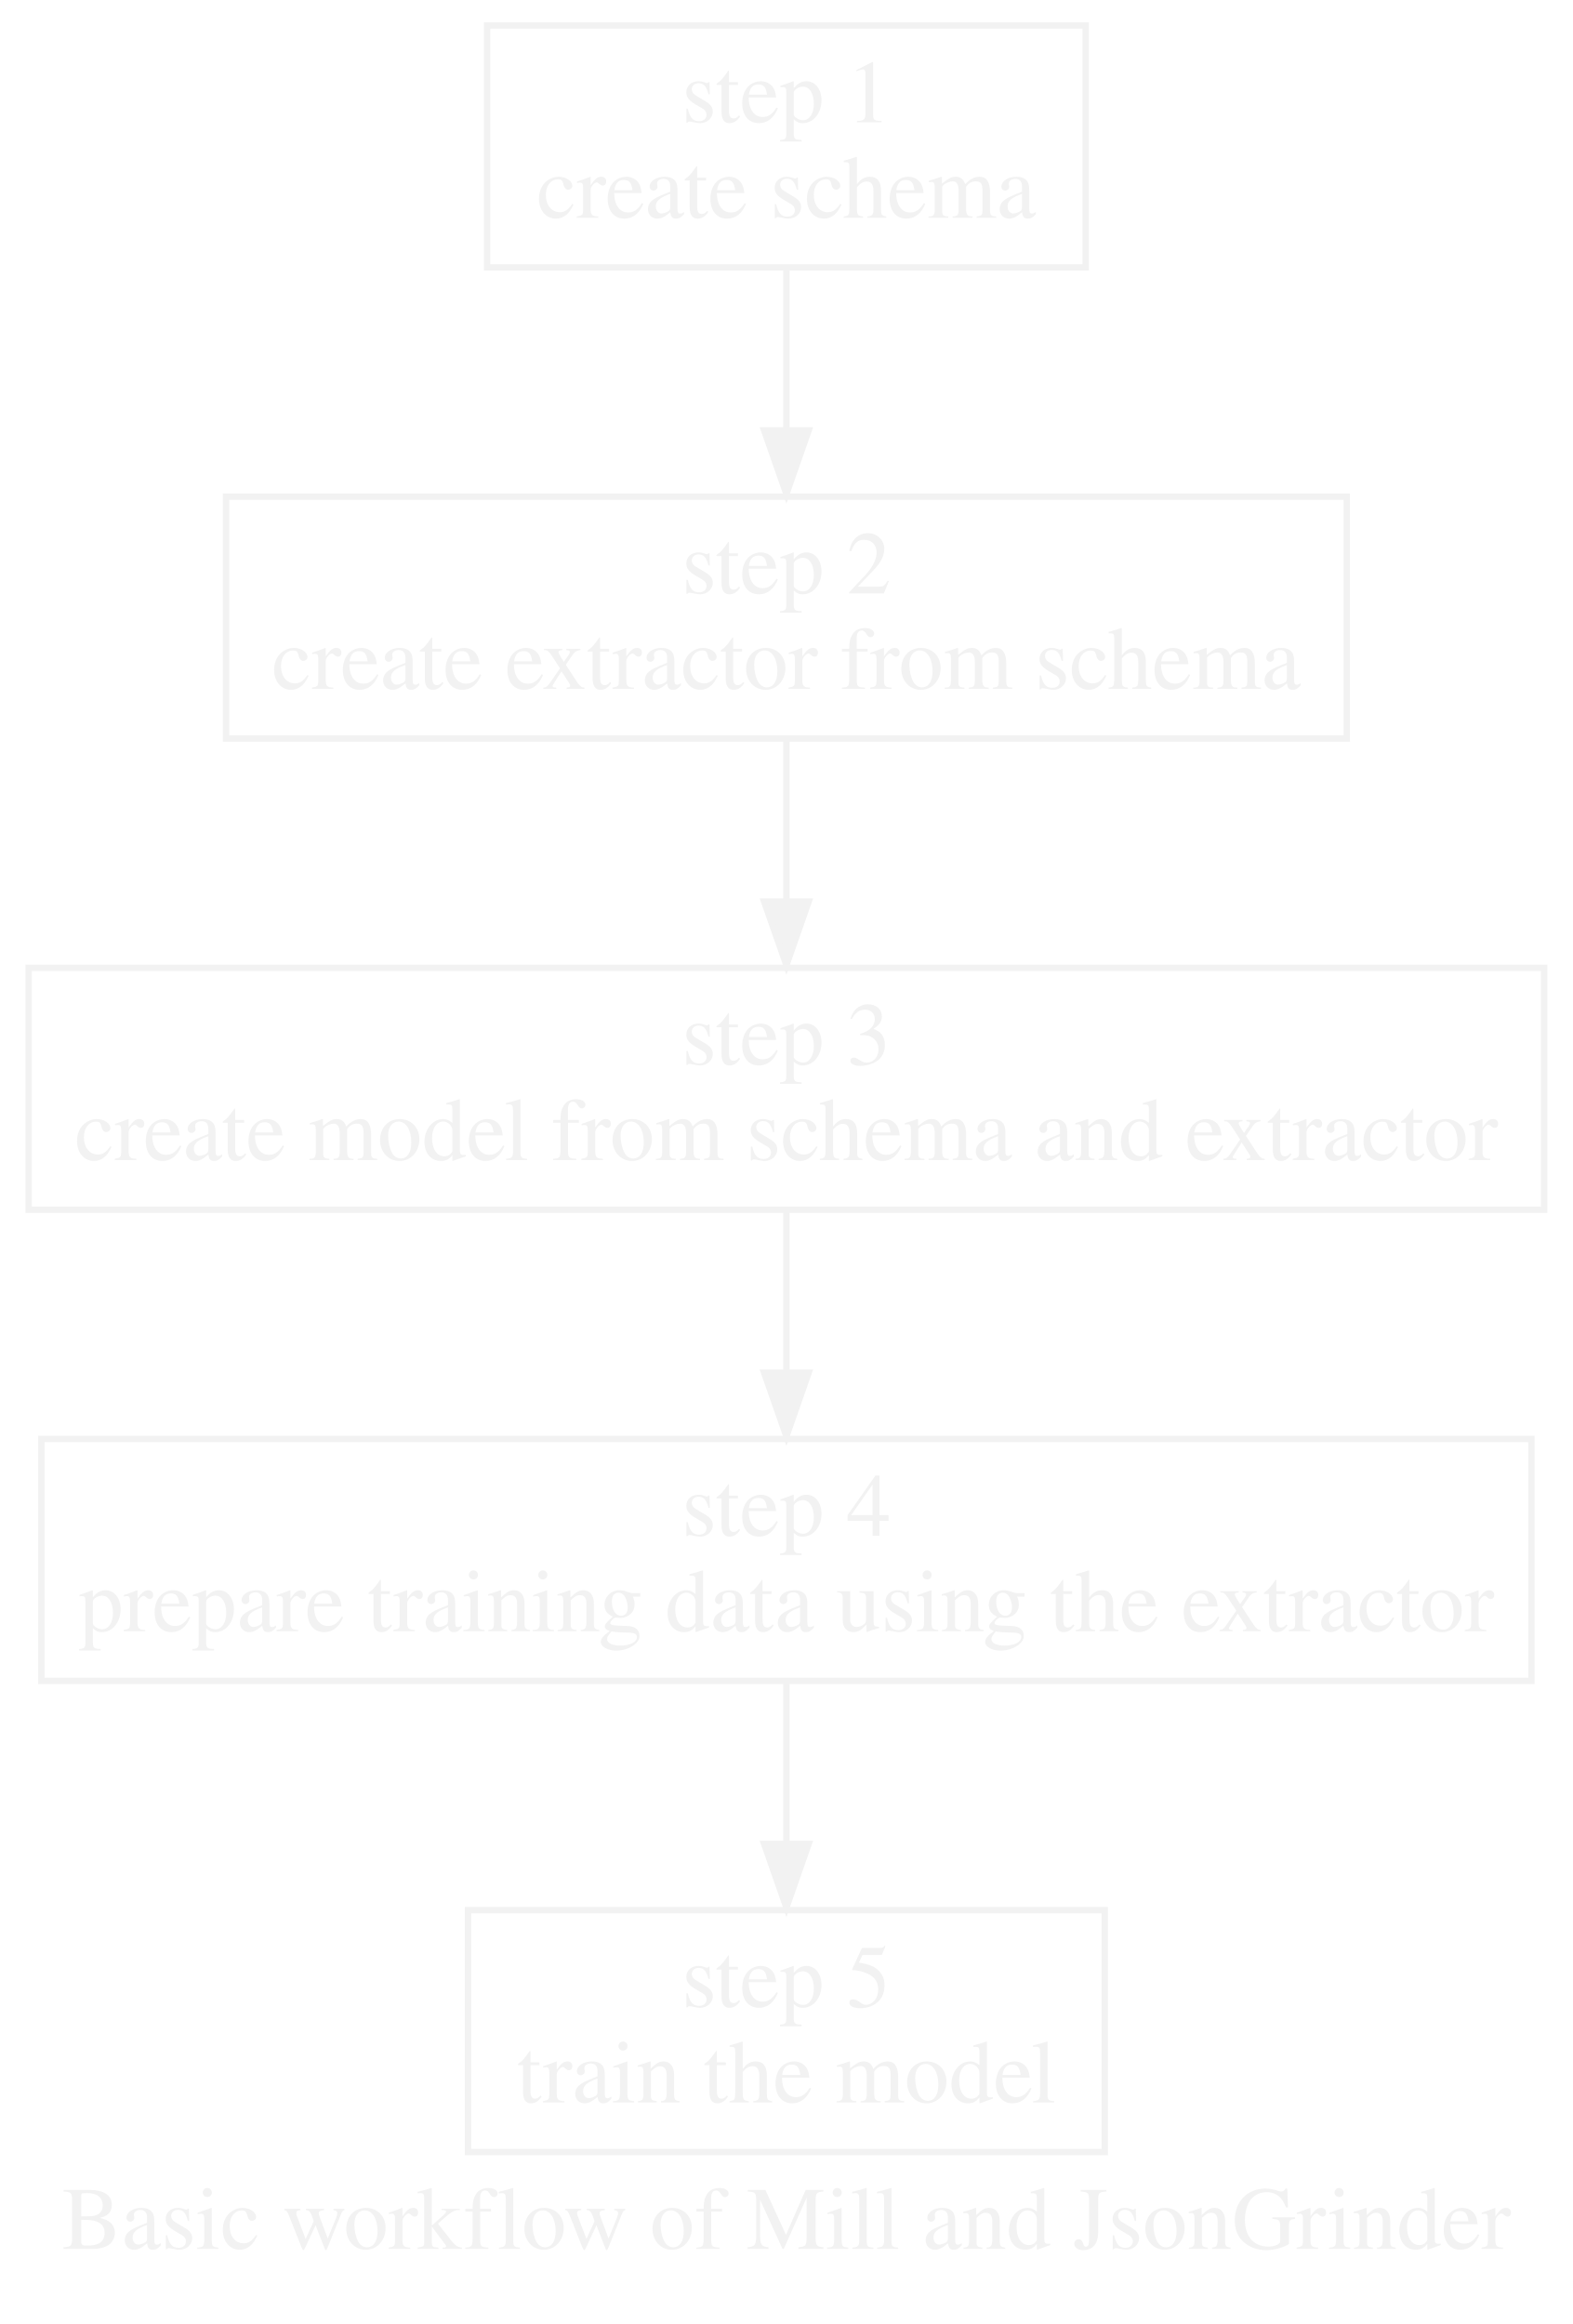
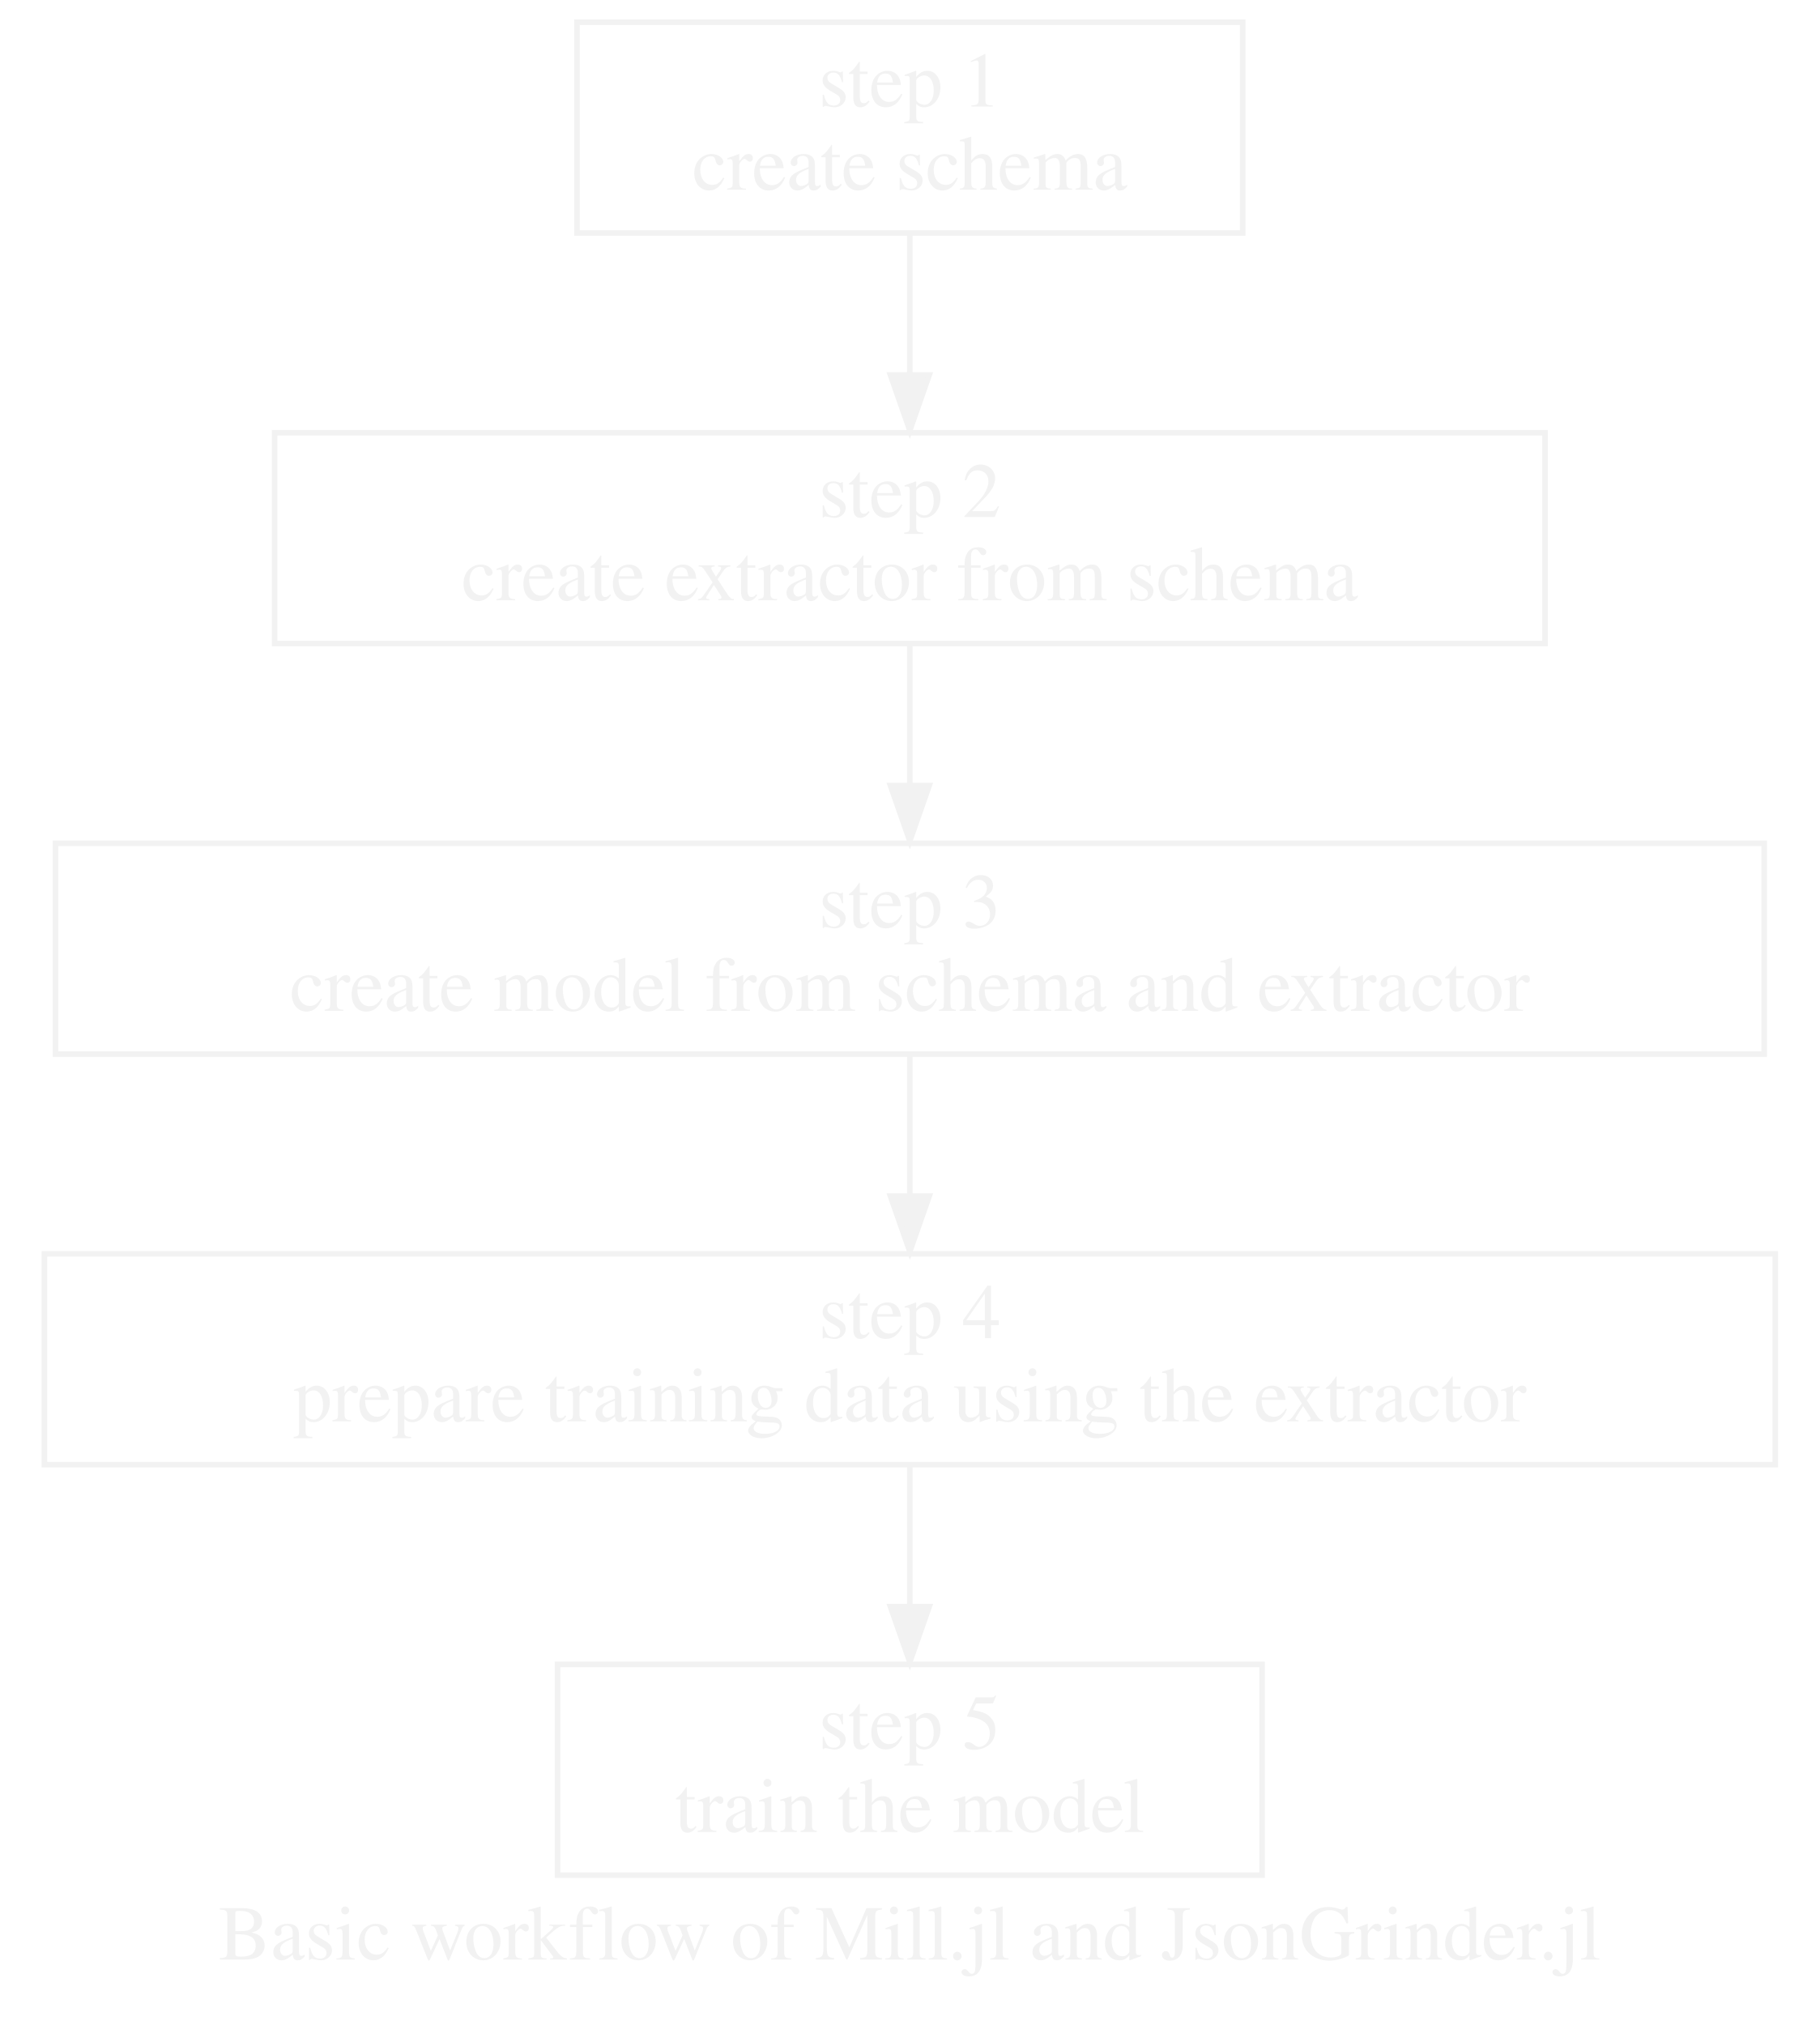
- <svg xmlns="http://www.w3.org/2000/svg" width="247pt" height="365pt" viewBox="0.00 0.00 247.00 365.00">
+ <svg xmlns="http://www.w3.org/2000/svg" width="328pt" height="365pt" viewBox="0.00 0.00 328.00 365.00">
  <g id="graph0" class="graph" transform="scale(1 1) rotate(0) translate(4 361)">
-     <text text-anchor="middle" x="119.5" y="-7.8" font-family="Times,serif" font-size="14.00" fill="#f2f2f2">Basic workflow of Mill and JsonGrinder</text>
+     <text text-anchor="middle" x="160" y="-7.8" font-family="Times,serif" font-size="14.00" fill="#f2f2f2">Basic workflow of Mill.jl and JsonGrinder.jl</text>
    <g id="node1" class="node">
-       <polygon fill="none" stroke="#f2f2f2" points="166.5,-357 72.5,-357 72.5,-319 166.5,-319 166.5,-357" />
-       <text text-anchor="middle" x="119.5" y="-341.8" font-family="Times,serif" font-size="14.00" fill="#f2f2f2">step 1</text>
-       <text text-anchor="middle" x="119.5" y="-326.8" font-family="Times,serif" font-size="14.00" fill="#f2f2f2">create schema</text>
+       <polygon fill="none" stroke="#f2f2f2" points="220,-357 100,-357 100,-319 220,-319 220,-357" />
+       <text text-anchor="middle" x="160" y="-341.8" font-family="Times,serif" font-size="14.00" fill="#f2f2f2">step 1</text>
+       <text text-anchor="middle" x="160" y="-326.8" font-family="Times,serif" font-size="14.00" fill="#f2f2f2">create schema</text>
    </g>
    <g id="node2" class="node">
-       <polygon fill="none" stroke="#f2f2f2" points="207.5,-283 31.5,-283 31.5,-245 207.5,-245 207.5,-283" />
-       <text text-anchor="middle" x="119.5" y="-267.8" font-family="Times,serif" font-size="14.00" fill="#f2f2f2">step 2</text>
-       <text text-anchor="middle" x="119.5" y="-252.8" font-family="Times,serif" font-size="14.00" fill="#f2f2f2">create extractor from schema</text>
+       <polygon fill="none" stroke="#f2f2f2" points="274.5,-283 45.5,-283 45.5,-245 274.5,-245 274.5,-283" />
+       <text text-anchor="middle" x="160" y="-267.8" font-family="Times,serif" font-size="14.00" fill="#f2f2f2">step 2</text>
+       <text text-anchor="middle" x="160" y="-252.8" font-family="Times,serif" font-size="14.00" fill="#f2f2f2">create extractor from schema</text>
    </g>
    <g id="edge1" class="edge">
-       <path fill="none" stroke="#f2f2f2" d="M119.5,-318.83C119.5,-311.13 119.5,-301.97 119.5,-293.42" />
-       <polygon fill="#f2f2f2" stroke="#f2f2f2" points="123,-293.41 119.5,-283.41 116,-293.41 123,-293.41" />
+       <path fill="none" stroke="#f2f2f2" d="M160,-318.83C160,-311.13 160,-301.97 160,-293.42" />
+       <polygon fill="#f2f2f2" stroke="#f2f2f2" points="163.5,-293.41 160,-283.41 156.5,-293.41 163.5,-293.41" />
    </g>
    <g id="node3" class="node">
-       <polygon fill="none" stroke="#f2f2f2" points="238.5,-209 0.5,-209 0.5,-171 238.5,-171 238.5,-209" />
-       <text text-anchor="middle" x="119.5" y="-193.8" font-family="Times,serif" font-size="14.00" fill="#f2f2f2">step 3</text>
-       <text text-anchor="middle" x="119.5" y="-178.8" font-family="Times,serif" font-size="14.00" fill="#f2f2f2">create model from schema and extractor</text>
+       <polygon fill="none" stroke="#f2f2f2" points="314,-209 6,-209 6,-171 314,-171 314,-209" />
+       <text text-anchor="middle" x="160" y="-193.8" font-family="Times,serif" font-size="14.00" fill="#f2f2f2">step 3</text>
+       <text text-anchor="middle" x="160" y="-178.8" font-family="Times,serif" font-size="14.00" fill="#f2f2f2">create model from schema and extractor</text>
    </g>
    <g id="edge2" class="edge">
-       <path fill="none" stroke="#f2f2f2" d="M119.5,-244.83C119.5,-237.13 119.5,-227.97 119.5,-219.42" />
-       <polygon fill="#f2f2f2" stroke="#f2f2f2" points="123,-219.41 119.5,-209.41 116,-219.41 123,-219.41" />
+       <path fill="none" stroke="#f2f2f2" d="M160,-244.83C160,-237.13 160,-227.97 160,-219.42" />
+       <polygon fill="#f2f2f2" stroke="#f2f2f2" points="163.5,-219.41 160,-209.41 156.5,-219.41 163.5,-219.41" />
    </g>
    <g id="node4" class="node">
-       <polygon fill="none" stroke="#f2f2f2" points="236.5,-135 2.5,-135 2.5,-97 236.5,-97 236.5,-135" />
-       <text text-anchor="middle" x="119.5" y="-119.8" font-family="Times,serif" font-size="14.00" fill="#f2f2f2">step 4</text>
-       <text text-anchor="middle" x="119.5" y="-104.8" font-family="Times,serif" font-size="14.00" fill="#f2f2f2">prepare training data using the extractor</text>
+       <polygon fill="none" stroke="#f2f2f2" points="316,-135 4,-135 4,-97 316,-97 316,-135" />
+       <text text-anchor="middle" x="160" y="-119.8" font-family="Times,serif" font-size="14.00" fill="#f2f2f2">step 4</text>
+       <text text-anchor="middle" x="160" y="-104.8" font-family="Times,serif" font-size="14.00" fill="#f2f2f2">prepare training data using the extractor</text>
    </g>
    <g id="edge3" class="edge">
-       <path fill="none" stroke="#f2f2f2" d="M119.5,-170.83C119.5,-163.13 119.5,-153.97 119.5,-145.42" />
-       <polygon fill="#f2f2f2" stroke="#f2f2f2" points="123,-145.41 119.5,-135.41 116,-145.41 123,-145.41" />
+       <path fill="none" stroke="#f2f2f2" d="M160,-170.83C160,-163.13 160,-153.97 160,-145.42" />
+       <polygon fill="#f2f2f2" stroke="#f2f2f2" points="163.5,-145.41 160,-135.41 156.5,-145.41 163.5,-145.41" />
    </g>
    <g id="node5" class="node">
-       <polygon fill="none" stroke="#f2f2f2" points="169.5,-61 69.5,-61 69.5,-23 169.5,-23 169.5,-61" />
-       <text text-anchor="middle" x="119.5" y="-45.8" font-family="Times,serif" font-size="14.00" fill="#f2f2f2">step 5</text>
-       <text text-anchor="middle" x="119.5" y="-30.8" font-family="Times,serif" font-size="14.00" fill="#f2f2f2">train the model</text>
+       <polygon fill="none" stroke="#f2f2f2" points="223.5,-61 96.5,-61 96.5,-23 223.5,-23 223.5,-61" />
+       <text text-anchor="middle" x="160" y="-45.8" font-family="Times,serif" font-size="14.00" fill="#f2f2f2">step 5</text>
+       <text text-anchor="middle" x="160" y="-30.8" font-family="Times,serif" font-size="14.00" fill="#f2f2f2">train the model</text>
    </g>
    <g id="edge4" class="edge">
-       <path fill="none" stroke="#f2f2f2" d="M119.5,-96.83C119.5,-89.13 119.5,-79.97 119.5,-71.42" />
-       <polygon fill="#f2f2f2" stroke="#f2f2f2" points="123,-71.41 119.5,-61.41 116,-71.41 123,-71.41" />
+       <path fill="none" stroke="#f2f2f2" d="M160,-96.83C160,-89.13 160,-79.97 160,-71.42" />
+       <polygon fill="#f2f2f2" stroke="#f2f2f2" points="163.5,-71.41 160,-61.41 156.5,-71.41 163.5,-71.41" />
    </g>
  </g>
</svg>
